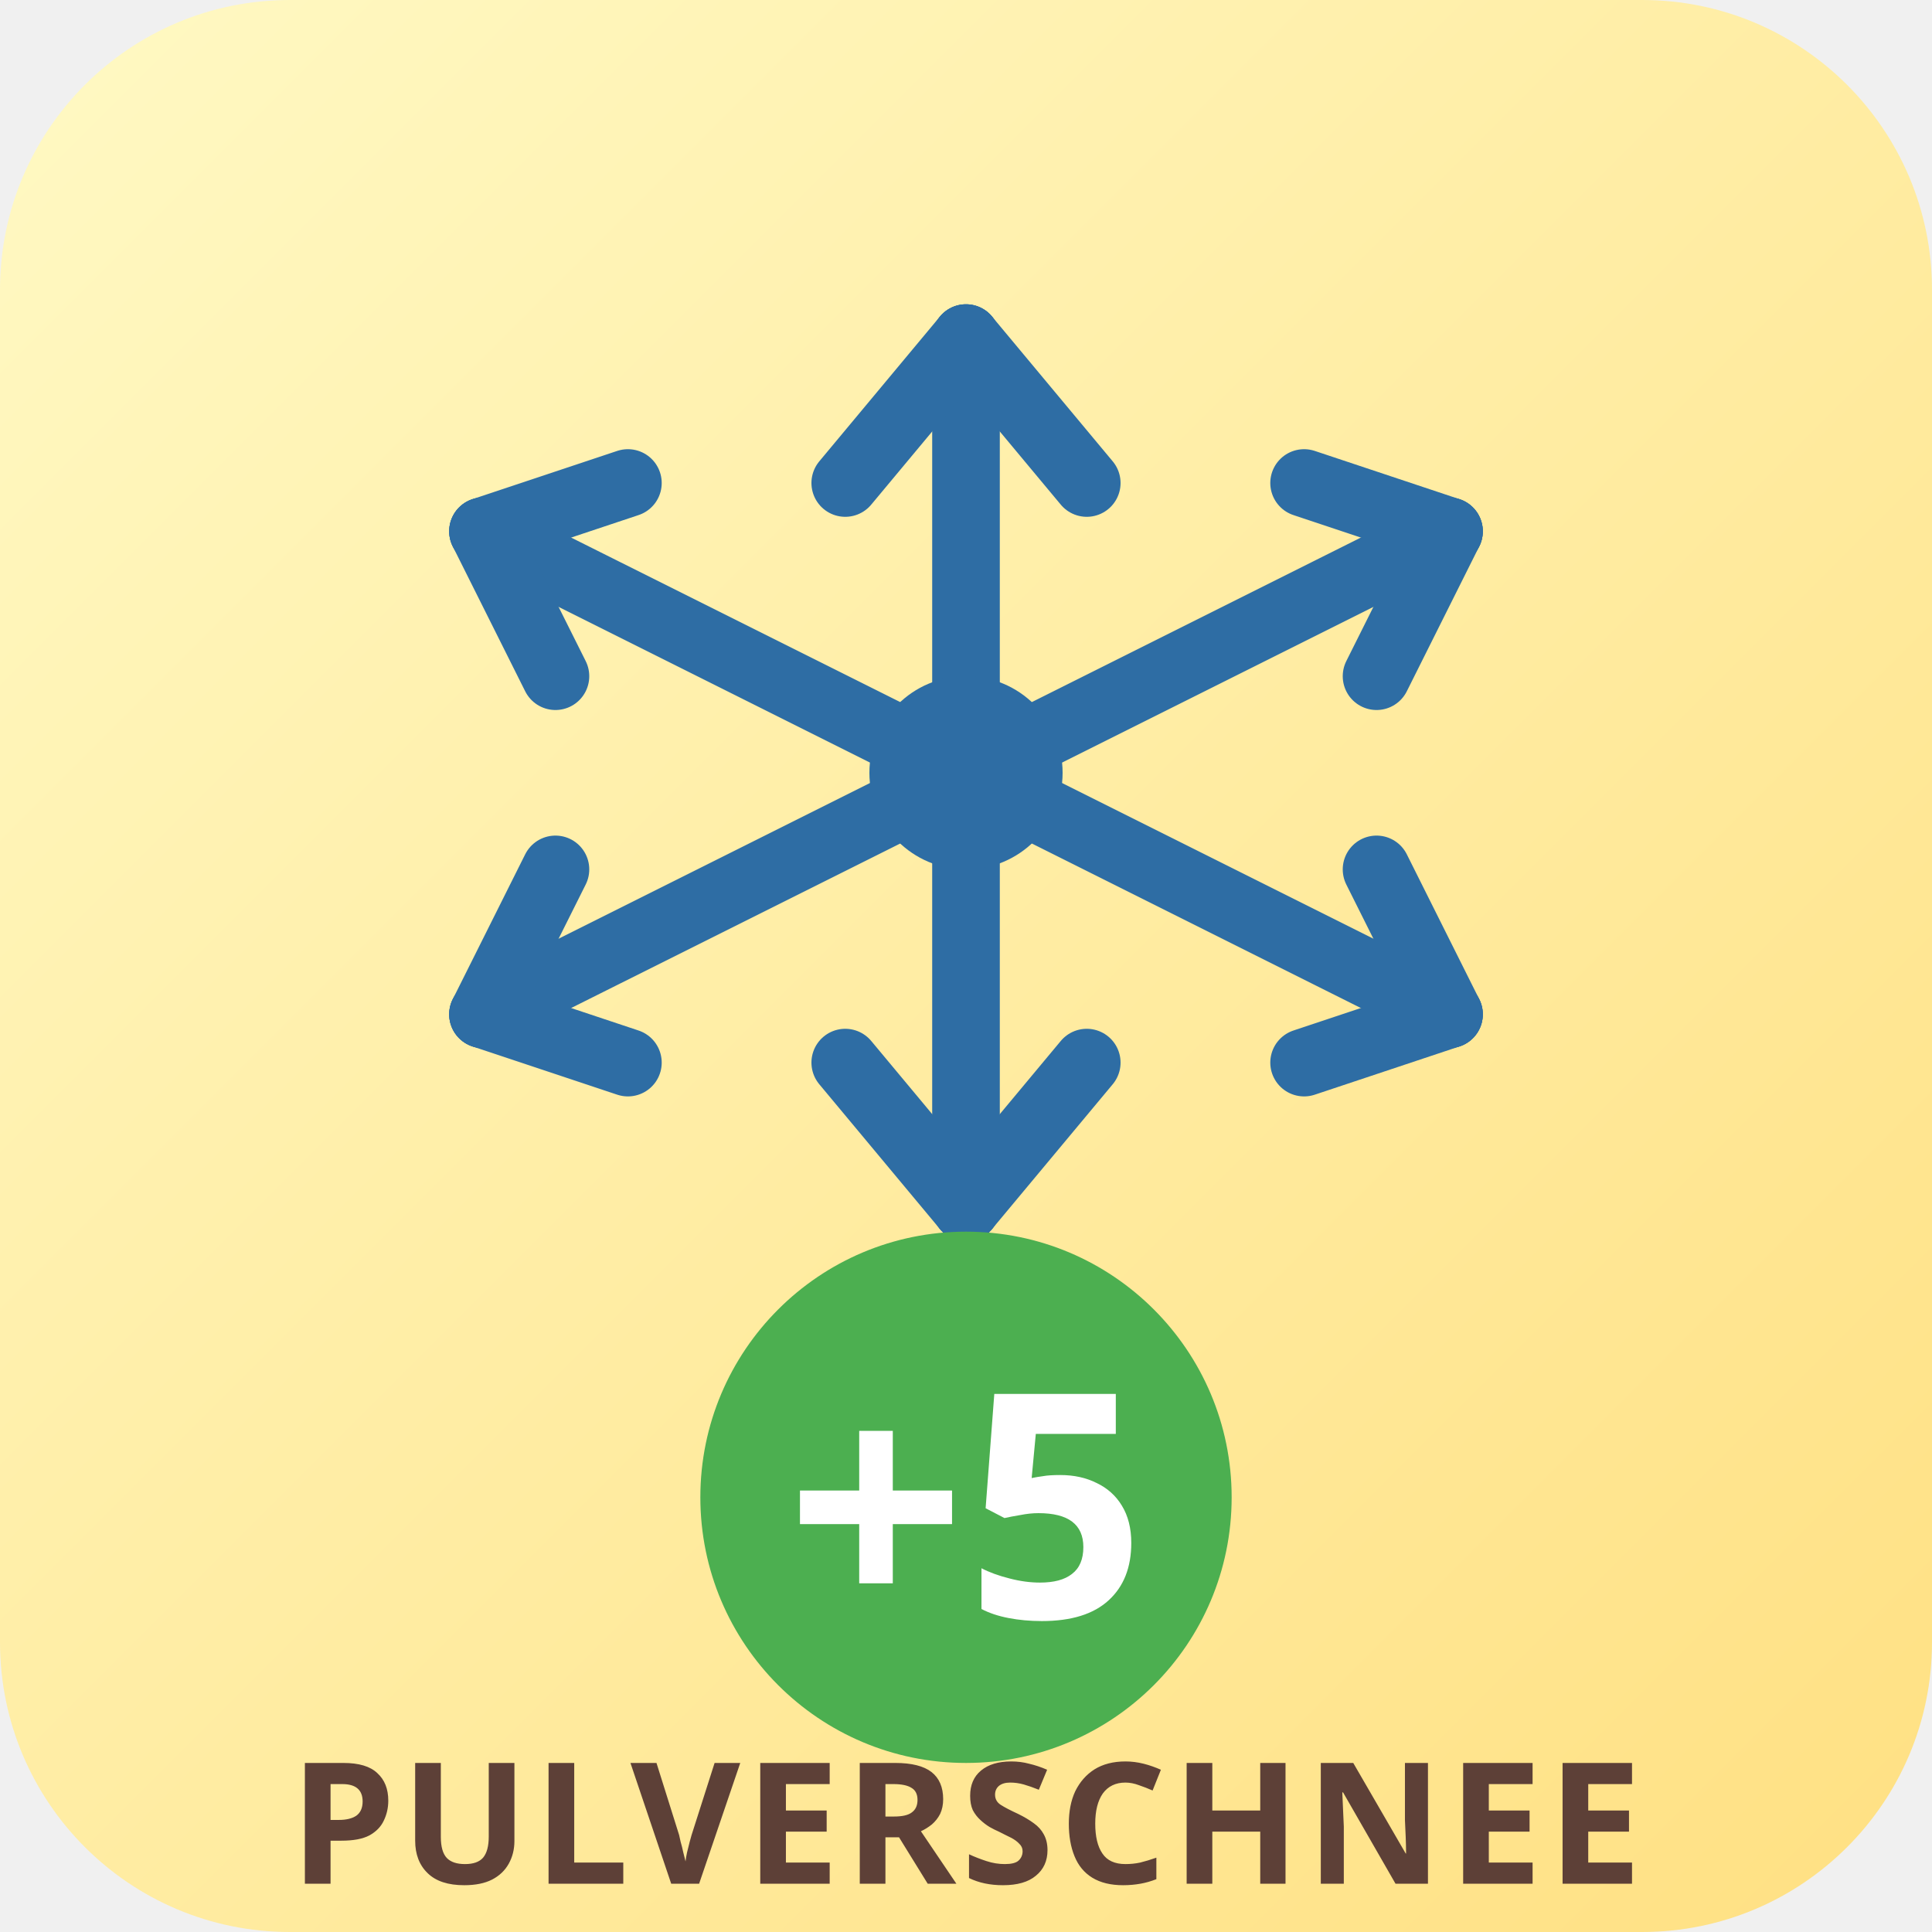
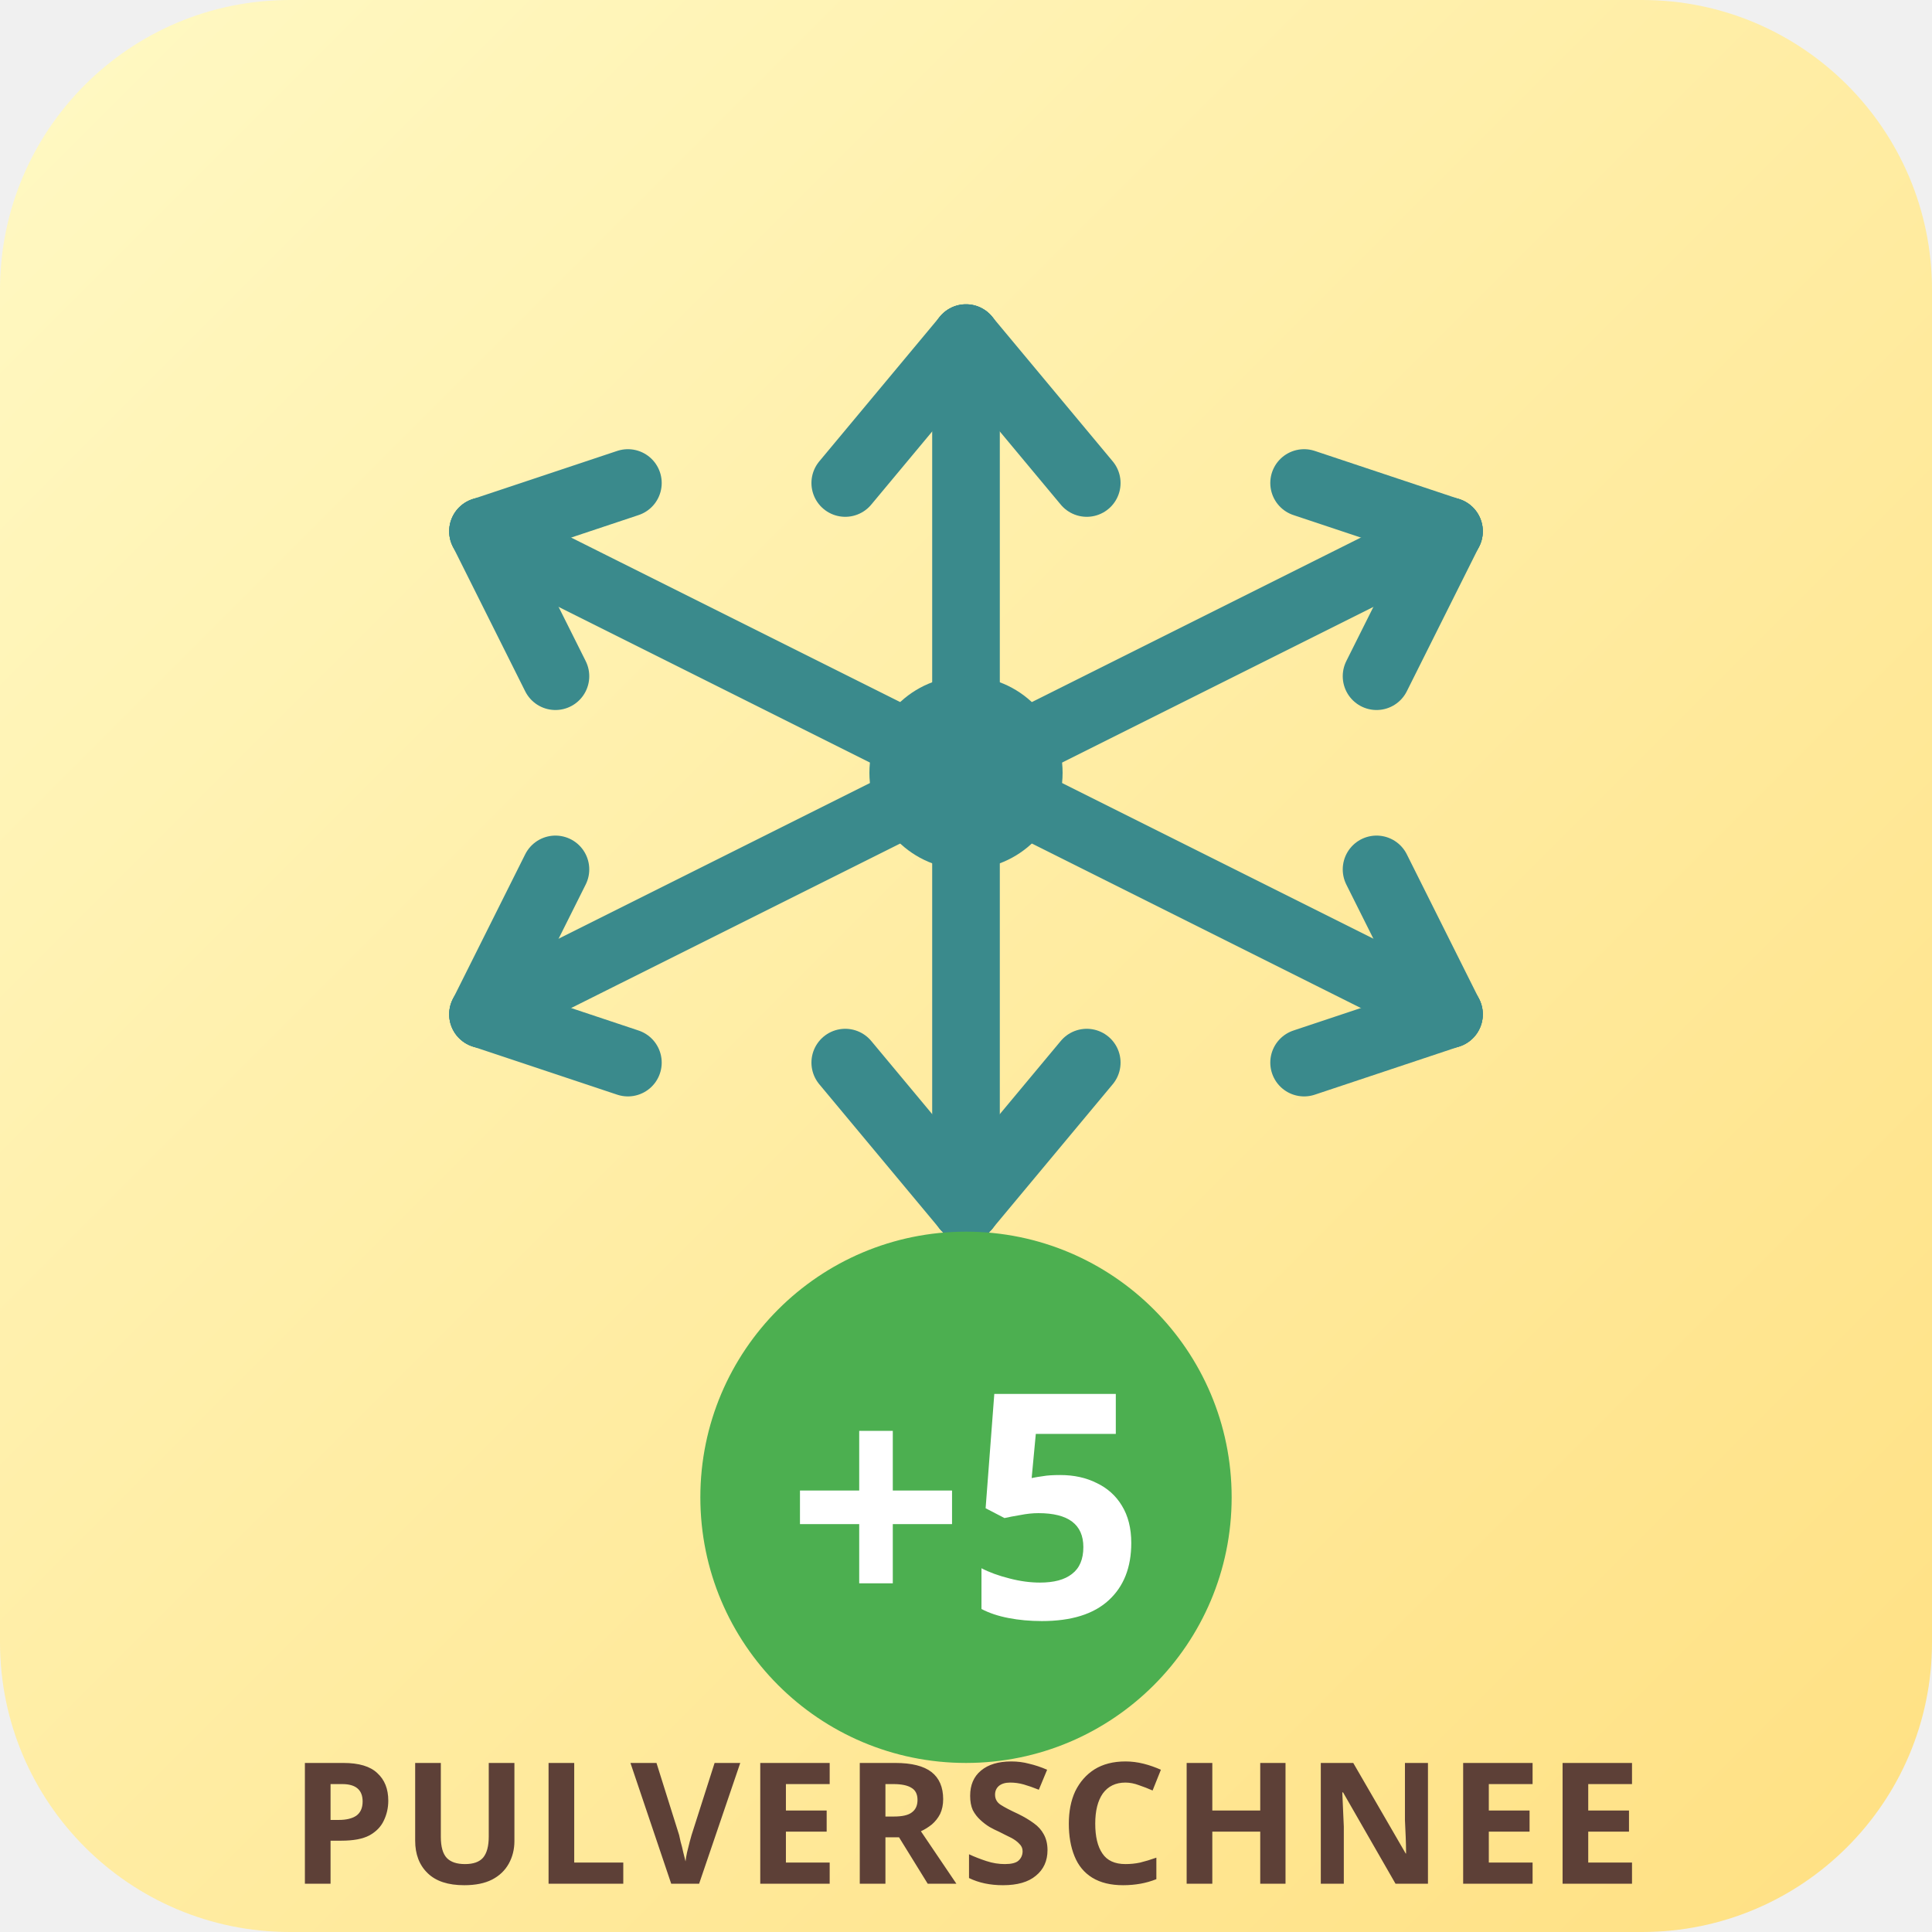
<svg xmlns="http://www.w3.org/2000/svg" viewBox="0 0 80 80" width="80" height="80">
  <defs>
    <linearGradient id="bg" x1="0%" y1="0%" x2="100%" y2="100%">
      <stop offset="0%" style="stop-color:#fff9c4" />
      <stop offset="100%" style="stop-color:#ffe082" />
    </linearGradient>
  </defs>
  <rect width="80" height="80" rx="12" fill="url(#bg)" />
-   <g stroke="#2e6da4" stroke-width="2.8" stroke-linecap="round">
+   <g stroke="#3A8A8C" stroke-width="2.8" stroke-linecap="round">
    <line x1="40" y1="14" x2="40" y2="50" />
    <line x1="20" y1="22" x2="60" y2="42" />
    <line x1="60" y1="22" x2="20" y2="42" />
    <line x1="40" y1="14" x2="35" y2="20" />
    <line x1="40" y1="14" x2="45" y2="20" />
    <line x1="40" y1="50" x2="35" y2="44" />
    <line x1="40" y1="50" x2="45" y2="44" />
    <line x1="20" y1="22" x2="23" y2="28" />
    <line x1="20" y1="22" x2="26" y2="20" />
    <line x1="60" y1="22" x2="57" y2="28" />
    <line x1="60" y1="22" x2="54" y2="20" />
    <line x1="20" y1="42" x2="23" y2="36" />
    <line x1="20" y1="42" x2="26" y2="44" />
    <line x1="60" y1="42" x2="57" y2="36" />
    <line x1="60" y1="42" x2="54" y2="44" />
  </g>
-   <circle cx="40" cy="32" r="4" fill="#2e6da4" />
+   <circle cx="40" cy="32" r="4" fill="#3A8A8C" />
  <circle cx="40" cy="62" r="11" fill="#4caf50" />
  <text x="40" y="67" text-anchor="middle" font-size="13" font-family="sans-serif" font-weight="900" fill="#fff">+5</text>
  <text x="40" y="78" text-anchor="middle" font-size="7" font-family="sans-serif" font-weight="700" fill="#5d4037" letter-spacing="0.2">PULVERSCHNEE</text>
</svg>
